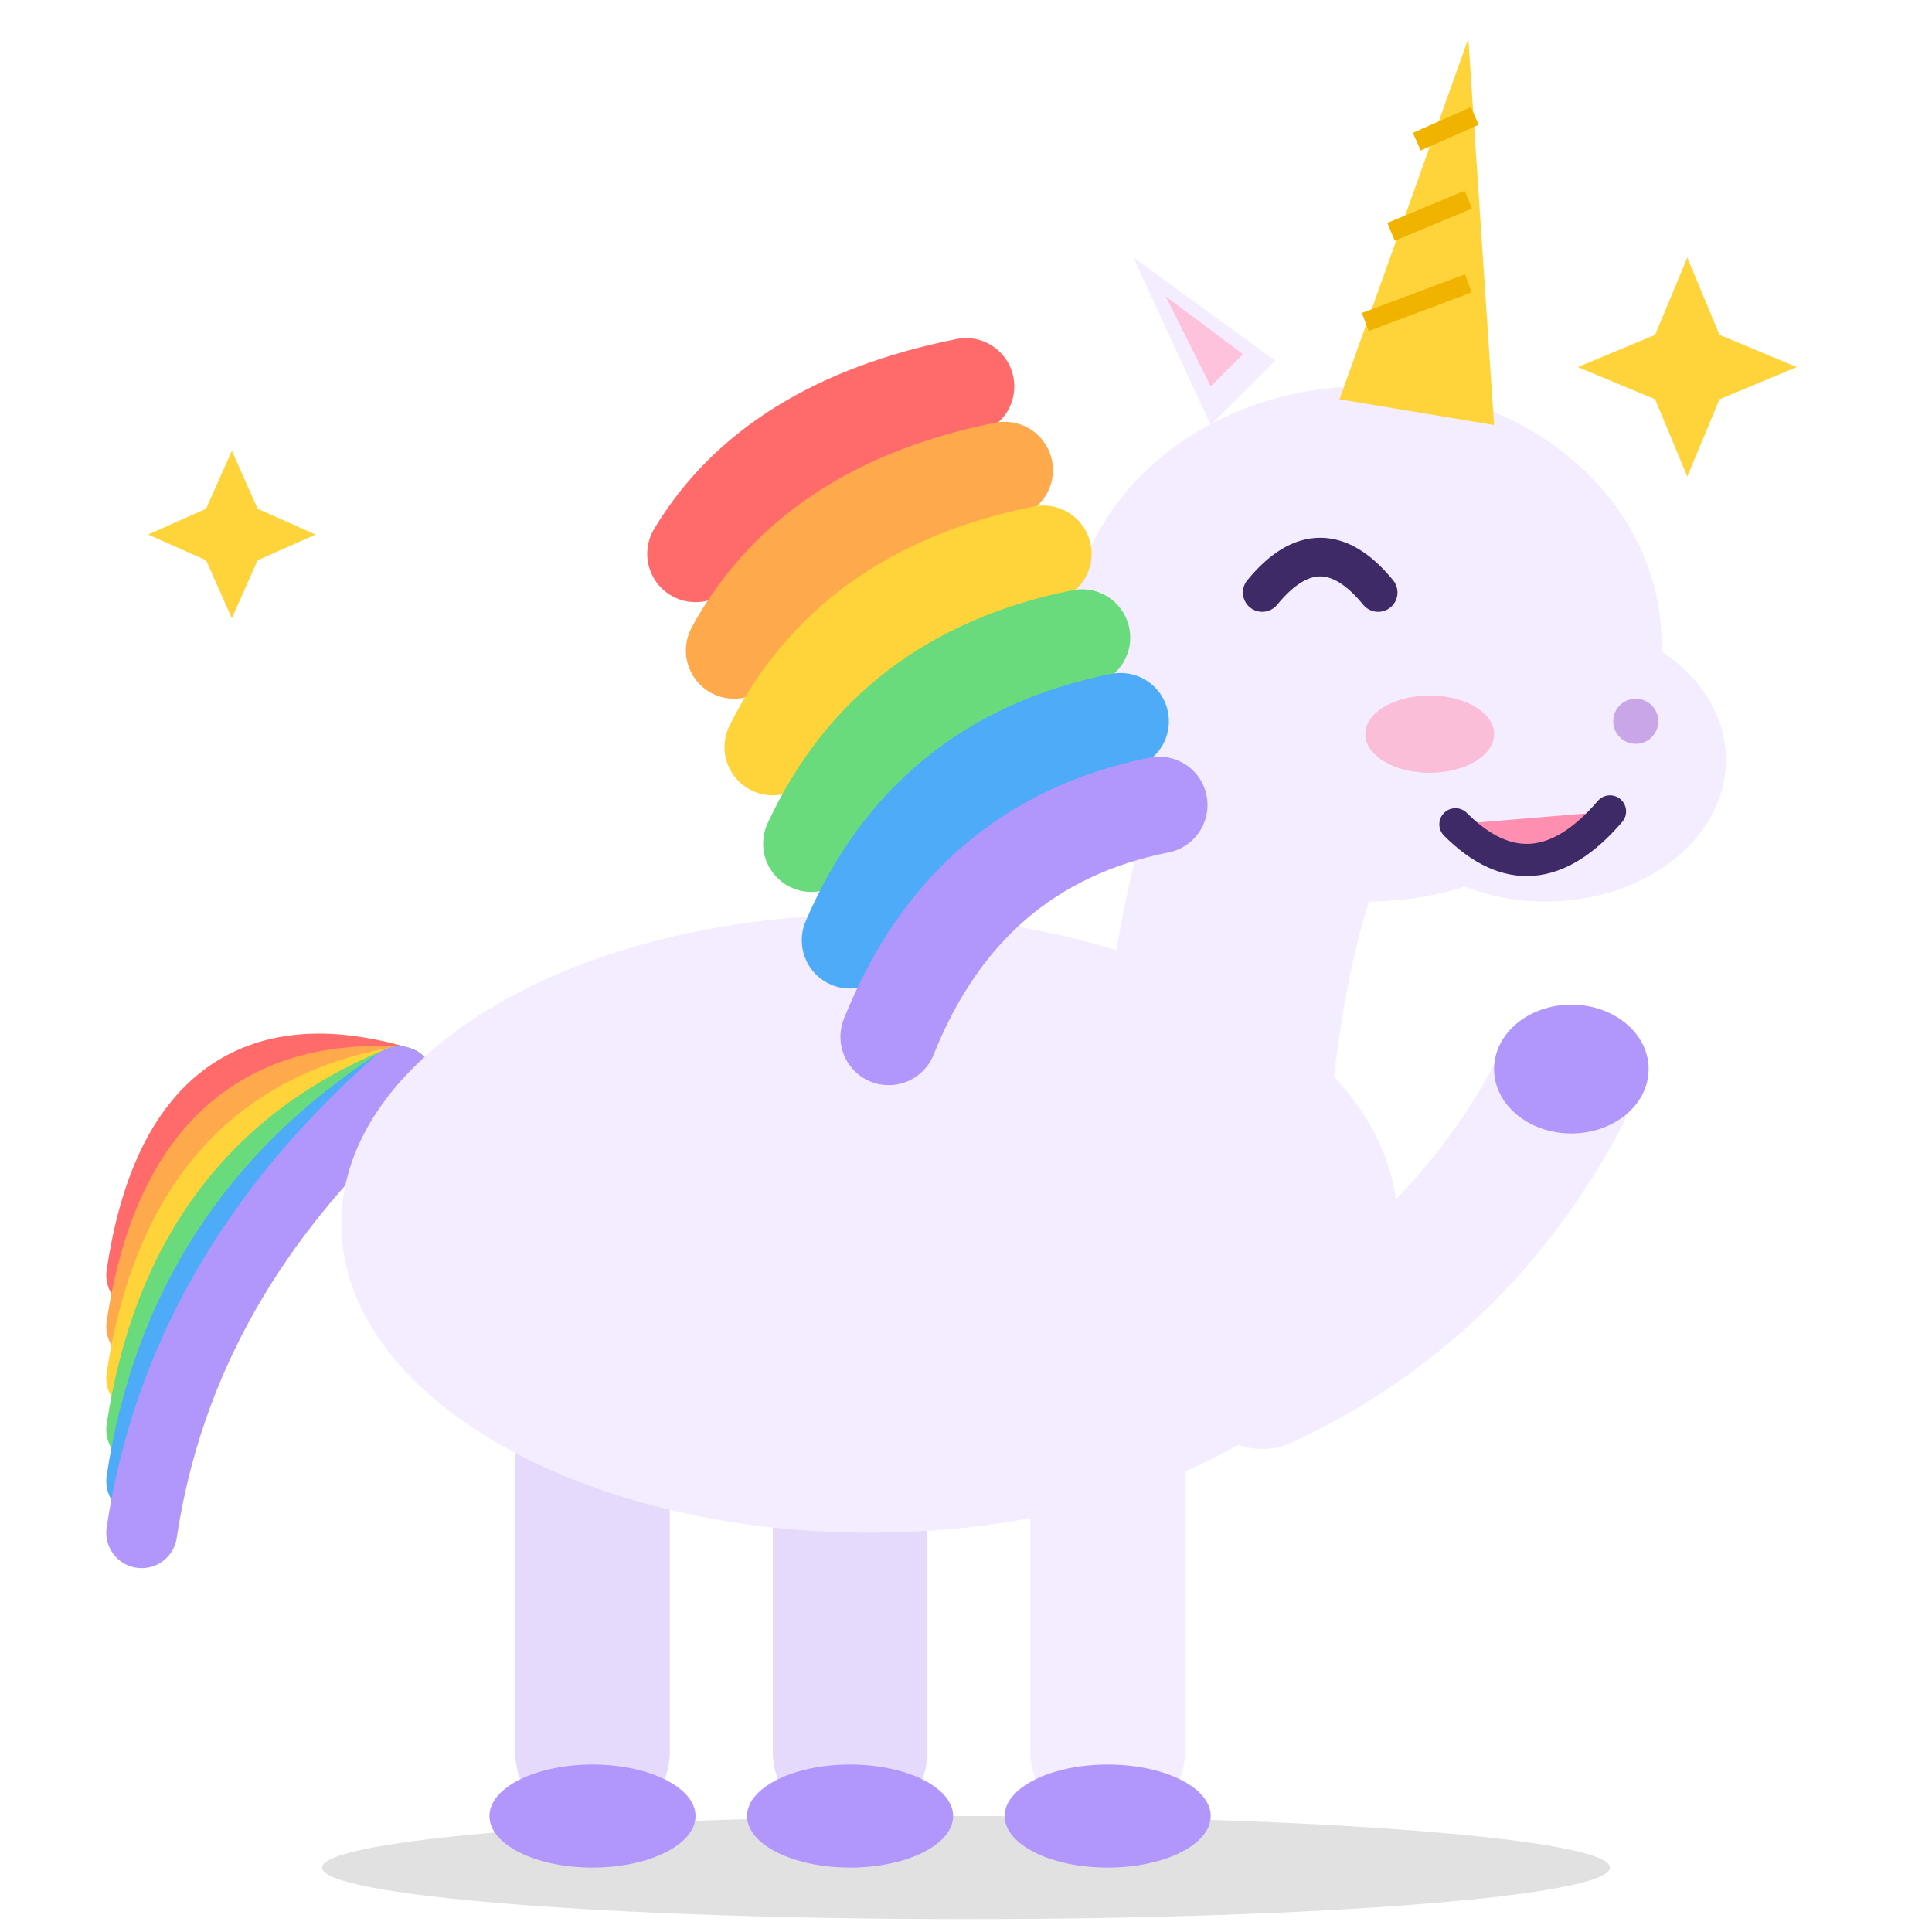
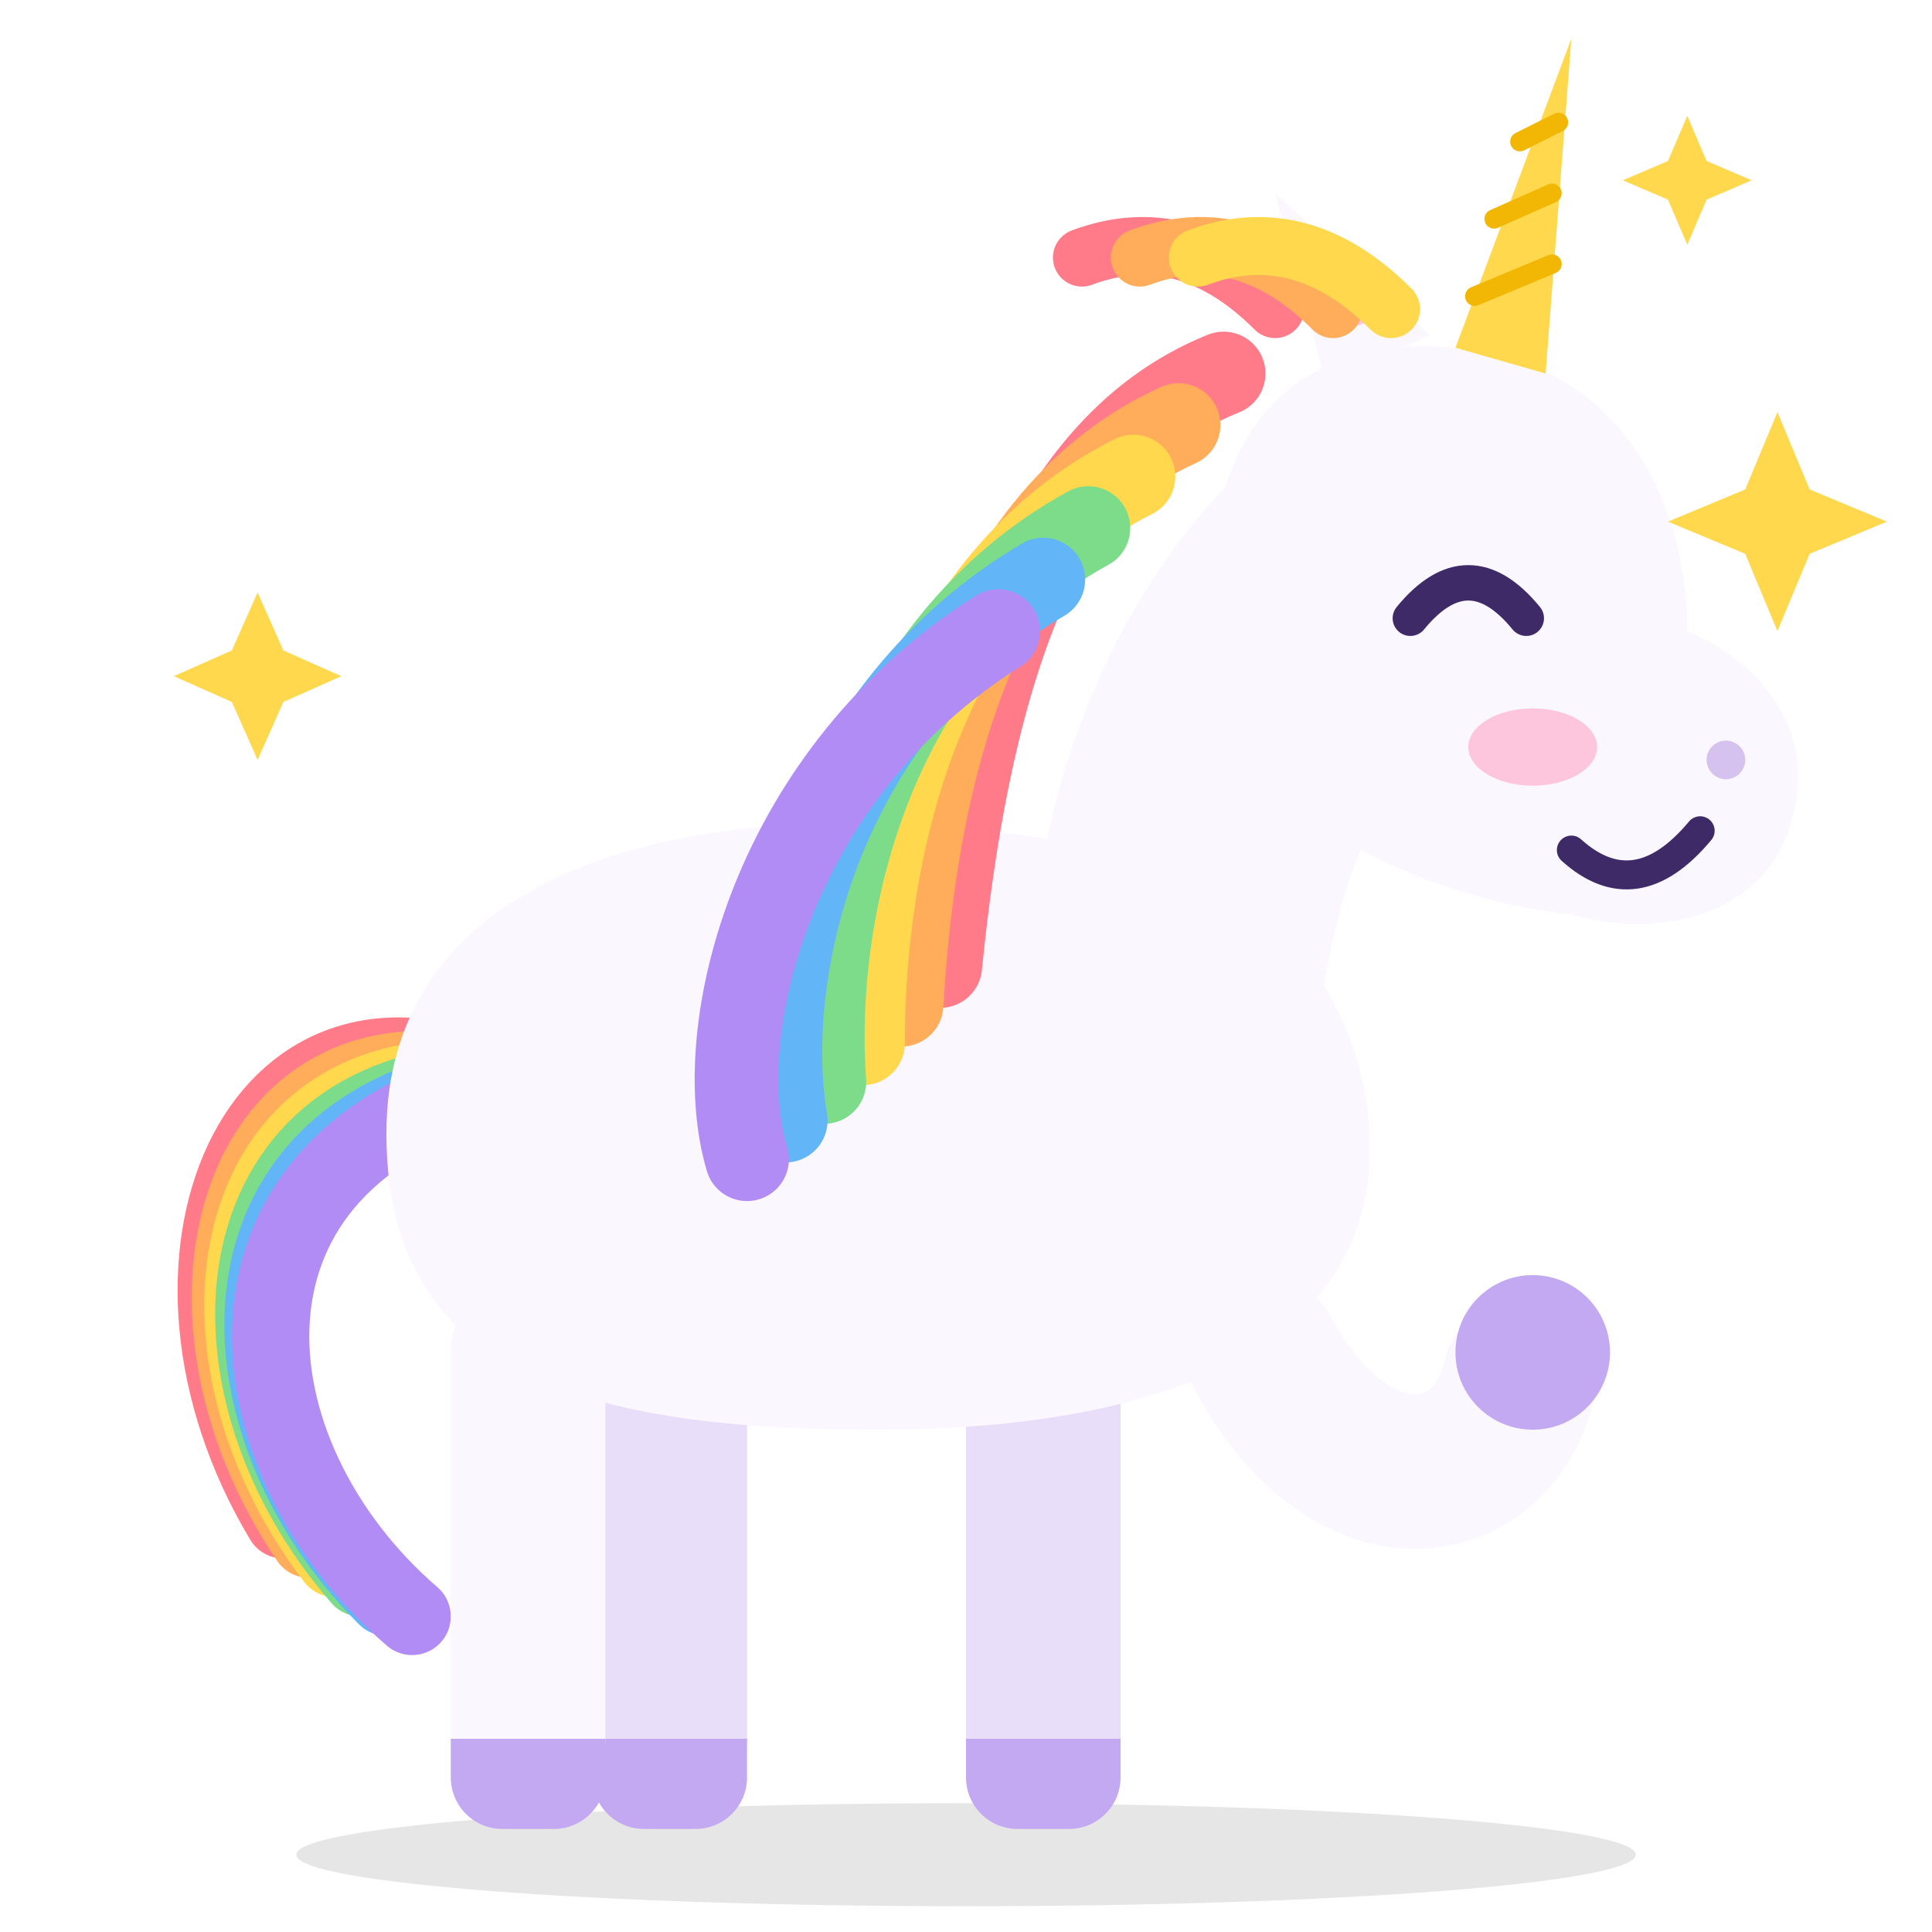
<svg xmlns="http://www.w3.org/2000/svg" viewBox="0 0 300 300">
-   <ellipse cx="150" cy="290" rx="100" ry="8" fill="#000" opacity="0.12" />
-   <path d="M62 168 q-34 -10 -40 30" stroke="#ff6b6b" stroke-width="11" stroke-linecap="round" fill="none" />
-   <path d="M62 168 q-34 -2 -40 38" stroke="#ffa94d" stroke-width="11" stroke-linecap="round" fill="none" />
-   <path d="M62 168 q-34 6 -40 46" stroke="#ffd43b" stroke-width="11" stroke-linecap="round" fill="none" />
-   <path d="M62 168 q-34 14 -40 54" stroke="#69db7c" stroke-width="11" stroke-linecap="round" fill="none" />
-   <path d="M62 168 q-34 22 -40 62" stroke="#4dabf7" stroke-width="11" stroke-linecap="round" fill="none" />
-   <path d="M62 168 q-34 30 -40 70" stroke="#b197fc" stroke-width="11" stroke-linecap="round" fill="none" />
-   <rect x="80" y="200" width="24" height="84" rx="12" fill="#e6dafc" />
-   <ellipse cx="92" cy="282" rx="16" ry="8" fill="#b197fc" />
-   <rect x="120" y="204" width="24" height="80" rx="12" fill="#e6dafc" />
-   <ellipse cx="132" cy="282" rx="16" ry="8" fill="#b197fc" />
-   <rect x="160" y="204" width="24" height="80" rx="12" fill="#f4ecff" />
-   <ellipse cx="172" cy="282" rx="16" ry="8" fill="#b197fc" />
-   <ellipse cx="135" cy="190" rx="82" ry="48" fill="#f4ecff" />
-   <path d="M170 170 Q176 120 190 96 L226 112 Q206 140 206 190Z" fill="#f4ecff" />
-   <path d="M196 214 q30 -14 46 -44" stroke="#f4ecff" stroke-width="22" stroke-linecap="round" fill="none" />
-   <ellipse cx="244" cy="166" rx="12" ry="10" fill="#b197fc" />
-   <ellipse cx="212" cy="100" rx="46" ry="40" fill="#f4ecff" />
-   <ellipse cx="240" cy="118" rx="28" ry="22" fill="#f4ecff" />
-   <circle cx="254" cy="112" r="3.5" fill="#c9a6e8" />
-   <path d="M188 66 l-12 -26 22 16z" fill="#f4ecff" />
-   <path d="M188 60 l-7 -14 12 9z" fill="#ffc2dc" />
-   <path d="M208 62 L228 6 L232 66Z" fill="#ffd43b" />
-   <path d="M212 50 l16 -6 M216 36 l12 -5 M220 22 l9 -4" stroke="#f0b400" stroke-width="3" />
-   <path d="M150 60 q-30 6 -42 26" stroke="#ff6b6b" stroke-width="15" stroke-linecap="round" fill="none" />
-   <path d="M156 73 q-30 6 -42 28" stroke="#ffa94d" stroke-width="15" stroke-linecap="round" fill="none" />
-   <path d="M162 86 q-30 6 -42 30" stroke="#ffd43b" stroke-width="15" stroke-linecap="round" fill="none" />
-   <path d="M168 99 q-30 6 -42 32" stroke="#69db7c" stroke-width="15" stroke-linecap="round" fill="none" />
-   <path d="M174 112 q-30 6 -42 34" stroke="#4dabf7" stroke-width="15" stroke-linecap="round" fill="none" />
-   <path d="M180 125 q-30 6 -42 36" stroke="#b197fc" stroke-width="15" stroke-linecap="round" fill="none" />
-   <path d="M196 92 q9 -11 18 0" stroke="#3d2a66" stroke-width="6" stroke-linecap="round" fill="none" />
-   <ellipse cx="222" cy="114" rx="10" ry="6" fill="#ff8fb1" opacity="0.5" />
-   <path d="M226 128 q12 12 24 -2" stroke="#3d2a66" stroke-width="5" stroke-linecap="round" fill="#ff8fb1" />
-   <g fill="#ffd43b">
-     <path d="M262 40 l5 12 12 5 -12 5 -5 12 -5 -12 -12 -5 12 -5z" />
-     <path d="M36 70 l4 9 9 4 -9 4 -4 9 -4 -9 -9 -4 9 -4z" />
+   <ellipse cx="150" cy="288" rx="104" ry="8" fill="#000" opacity="0.10" />
+   <path d="M78 168 C40 150 20 196 44 236" stroke="#ff7b8a" stroke-width="12" stroke-linecap="round" fill="none" />
+   <path d="M78 168 C38 156 23 202 48 239" stroke="#ffad5a" stroke-width="12" stroke-linecap="round" fill="none" />
+   <path d="M78 168 C36 162 26 208 52 242" stroke="#ffd84d" stroke-width="12" stroke-linecap="round" fill="none" />
+   <path d="M78 168 C34 168 29 214 56 245" stroke="#7ddc8a" stroke-width="12" stroke-linecap="round" fill="none" />
+   <path d="M78 168 C32 174 32 220 60 248" stroke="#62b6f7" stroke-width="12" stroke-linecap="round" fill="none" />
+   <path d="M78 168 C30 180 35 226 64 251" stroke="#b28cf5" stroke-width="12" stroke-linecap="round" fill="none" />
+   <rect x="92" y="198" width="24" height="84" rx="12" fill="#e9defa" />
+   <path d="M92 270 h24 v6 a8 8 0 0 1 -8 8 h-8 a8 8 0 0 1 -8 -8z" fill="#c3a9f2" />
+   <rect x="150" y="198" width="24" height="84" rx="12" fill="#e9defa" />
+   <path d="M150 270 h24 v6 a8 8 0 0 1 -8 8 h-8 a8 8 0 0 1 -8 -8z" fill="#c3a9f2" />
+   <rect x="70" y="198" width="24" height="84" rx="12" fill="#fbf7ff" />
+   <path d="M70 270 h24 v6 a8 8 0 0 1 -8 8 h-8 a8 8 0 0 1 -8 -8z" fill="#c3a9f2" />
+   <path d="M60 176 C60 140 96 126 140 128 C178 130 206 138 212 170 C218 206 186 222 136 222 C88 222 60 212 60 176Z" fill="#fbf7ff" />
+   <path d="M196 210 C210 236 232 232 236 214" stroke="#fbf7ff" stroke-width="24" stroke-linecap="round" fill="none" />
+   <circle cx="238" cy="210" r="12" fill="#c3a9f2" />
+   <path d="M160 150 C162 116 176 88 196 70 L238 98 C214 116 204 140 204 176Z" fill="#fbf7ff" />
+   <path d="M190 58 C160 70 150 110 146 150" stroke="#ff7b8a" stroke-width="13" stroke-linecap="round" fill="none" />
+   <path d="M183 66 C152 80 142 120 140 156" stroke="#ffad5a" stroke-width="13" stroke-linecap="round" fill="none" />
+   <path d="M176 74 C144 90 134 130 134 162" stroke="#ffd84d" stroke-width="13" stroke-linecap="round" fill="none" />
+   <path d="M169 82 C136 100 126 140 128 168" stroke="#7ddc8a" stroke-width="13" stroke-linecap="round" fill="none" />
+   <path d="M162 90 C128 110 118 150 122 174" stroke="#62b6f7" stroke-width="13" stroke-linecap="round" fill="none" />
+   <path d="M155 98 C120 120 110 160 116 180" stroke="#b28cf5" stroke-width="13" stroke-linecap="round" fill="none" />
+   <path d="M188 92 C188 62 206 52 226 54 C250 56 262 76 262 98 C276 104 282 116 278 128 C274 142 258 146 244 142 C226 140 206 132 196 120 C190 112 188 102 188 92Z" fill="#fbf7ff" />
+   <circle cx="268" cy="118" r="3" fill="#d6c2ee" />
+   <path d="M206 60 L198 30 L222 52Z" fill="#fbf7ff" />
+   <path d="M207 52 L203 38 L215 49Z" fill="#ffc6de" />
+   <path d="M226 54 L244 6 L240 58Z" fill="#ffd84d" />
+   <path d="M229 46 l12 -5 M232 34 l9 -4 M236 22 l6 -3" stroke="#f2b705" stroke-width="3" stroke-linecap="round" />
+   <path d="M198 48 q-14 -14 -30 -8" stroke="#ff7b8a" stroke-width="9" stroke-linecap="round" fill="none" />
+   <path d="M207 48 q-14 -14 -30 -8" stroke="#ffad5a" stroke-width="9" stroke-linecap="round" fill="none" />
+   <path d="M216 48 q-14 -14 -30 -8" stroke="#ffd84d" stroke-width="9" stroke-linecap="round" fill="none" />
+   <path d="M219 96 q9 -11 18 0" stroke="#3d2a66" stroke-width="5.5" stroke-linecap="round" fill="none" />
+   <ellipse cx="238" cy="116" rx="10" ry="6" fill="#ff9fbf" opacity="0.55" />
+   <path d="M244 132 q10 9 20 -3" stroke="#3d2a66" stroke-width="4.5" stroke-linecap="round" fill="none" />
+   <g fill="#ffd84d">
+     <path d="M276 64 l5 12 12 5 -12 5 -5 12 -5 -12 -12 -5 12 -5z" />
+     <path d="M40 92 l4 9 9 4 -9 4 -4 9 -4 -9 -9 -4 9 -4z" />
+     <path d="M262 18 l3 7 7 3 -7 3 -3 7 -3 -7 -7 -3 7 -3z" />
  </g>
</svg>
